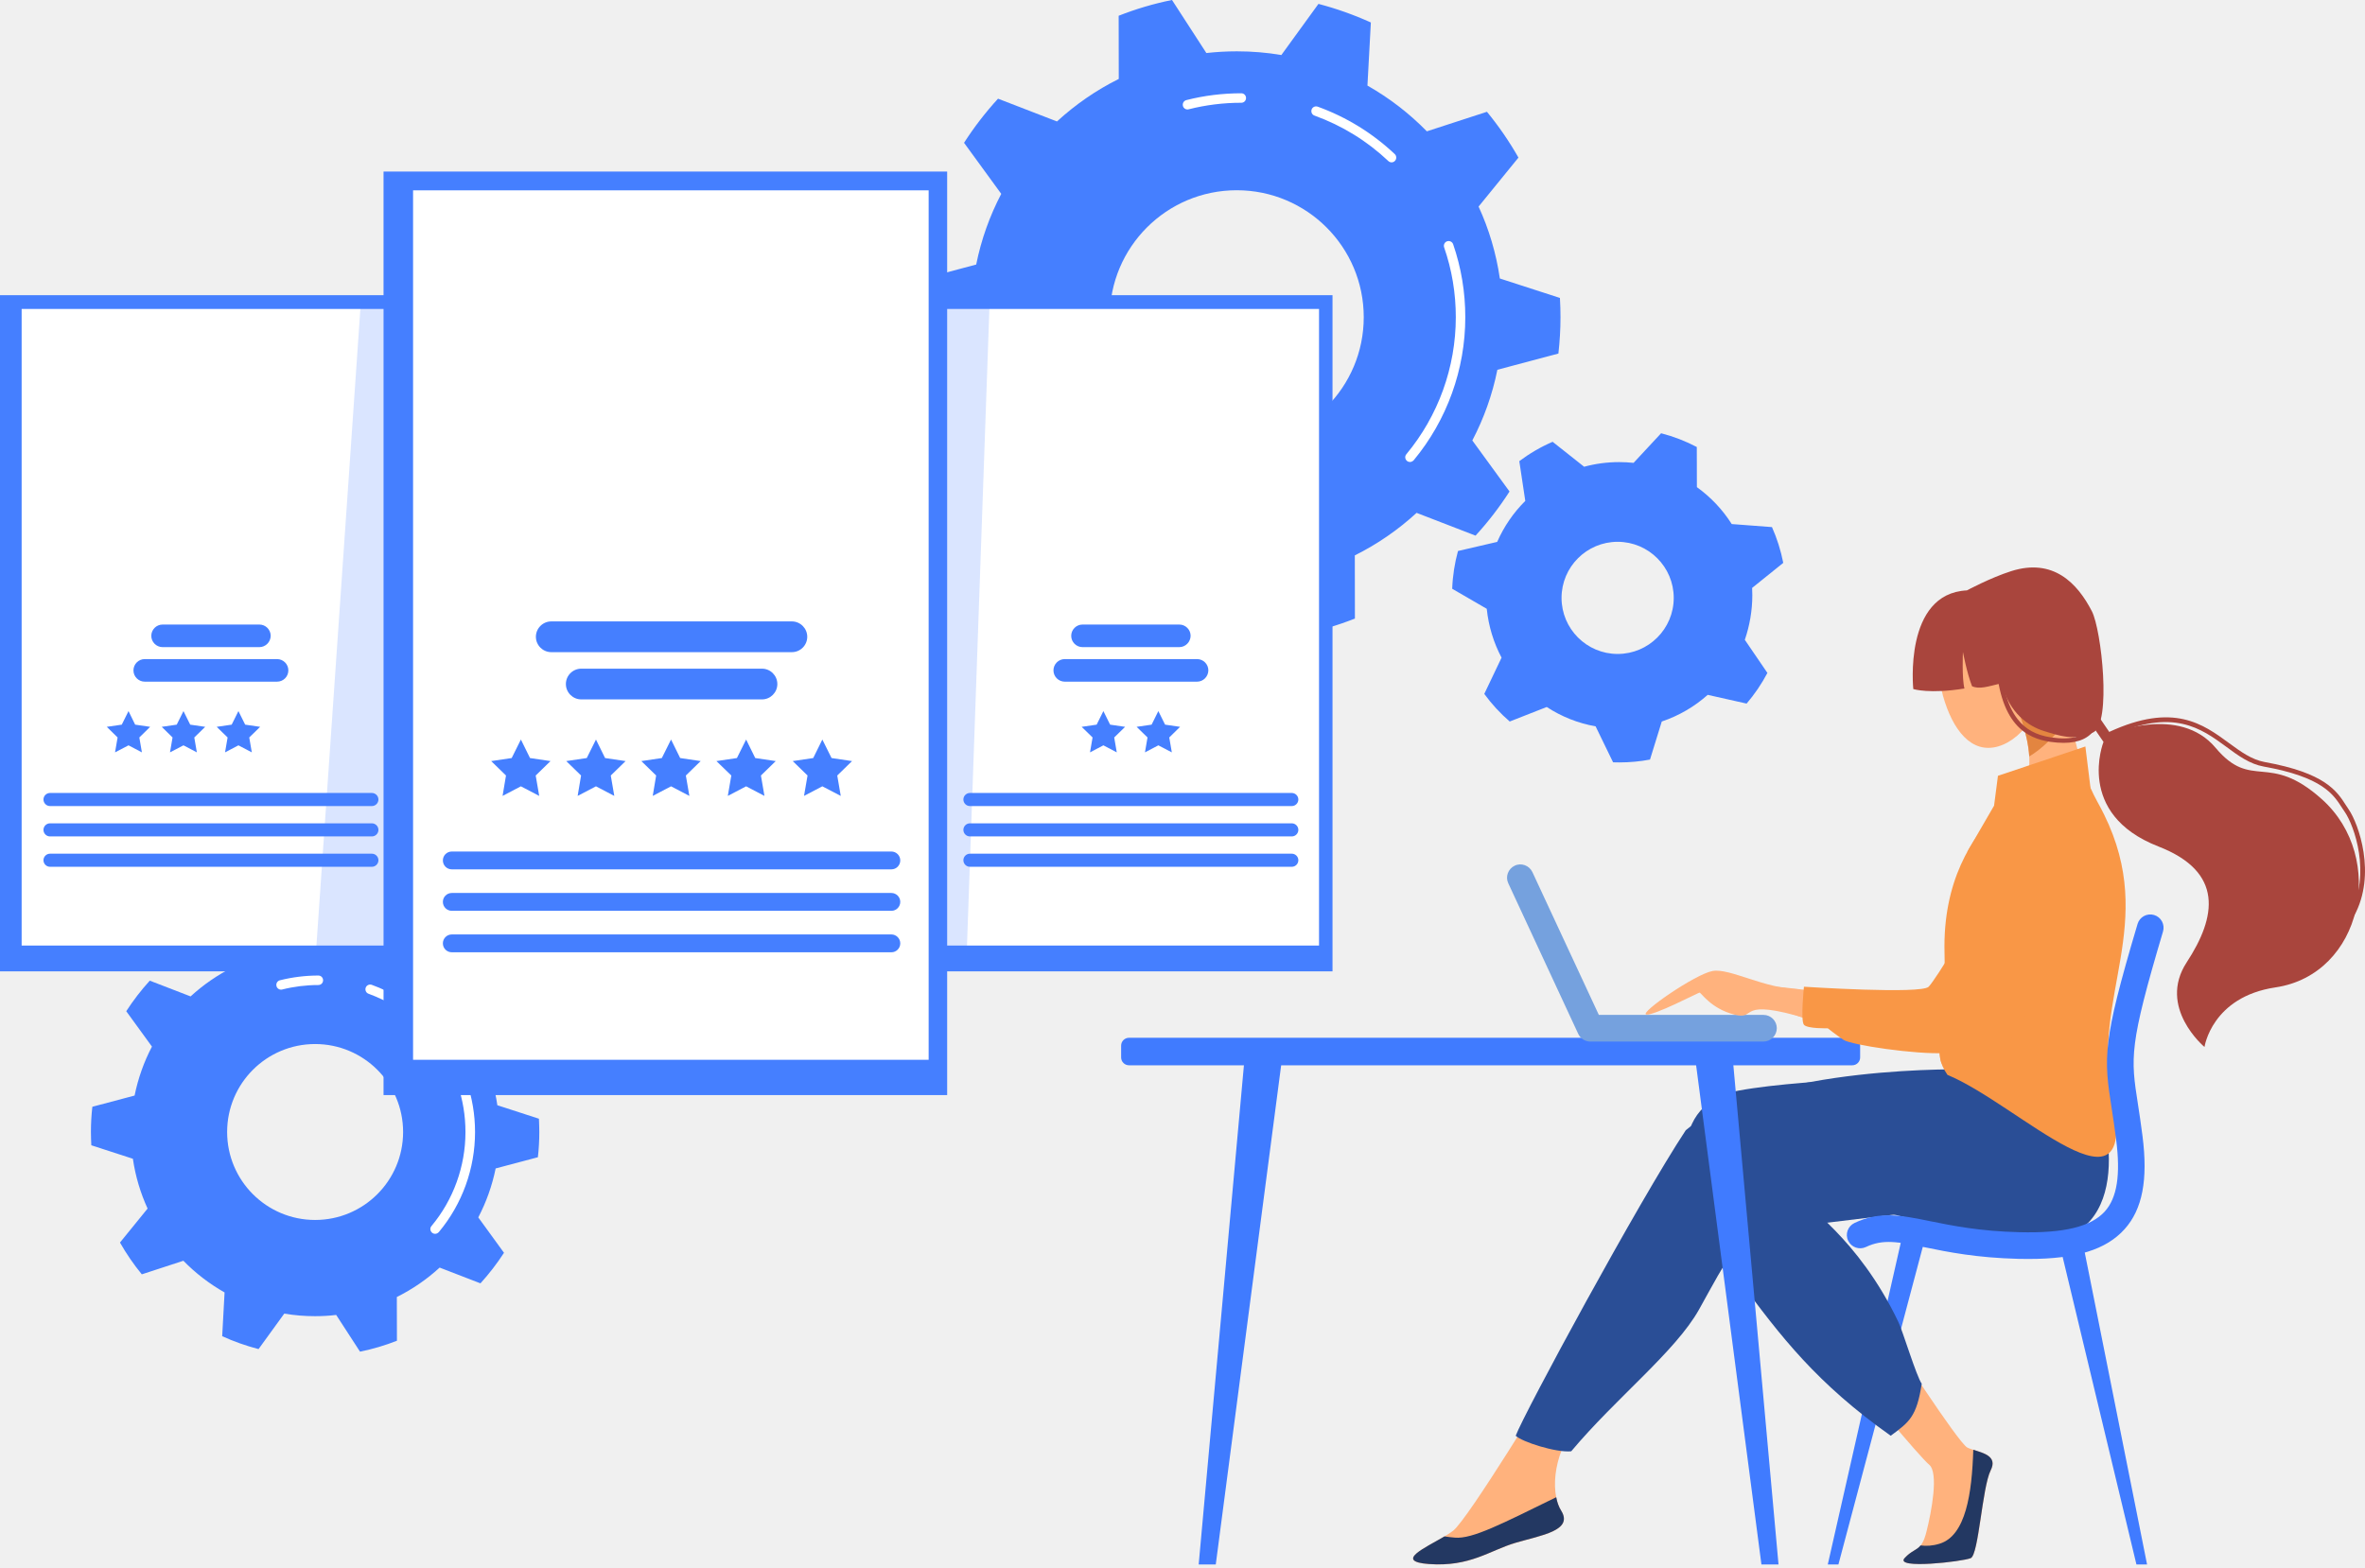
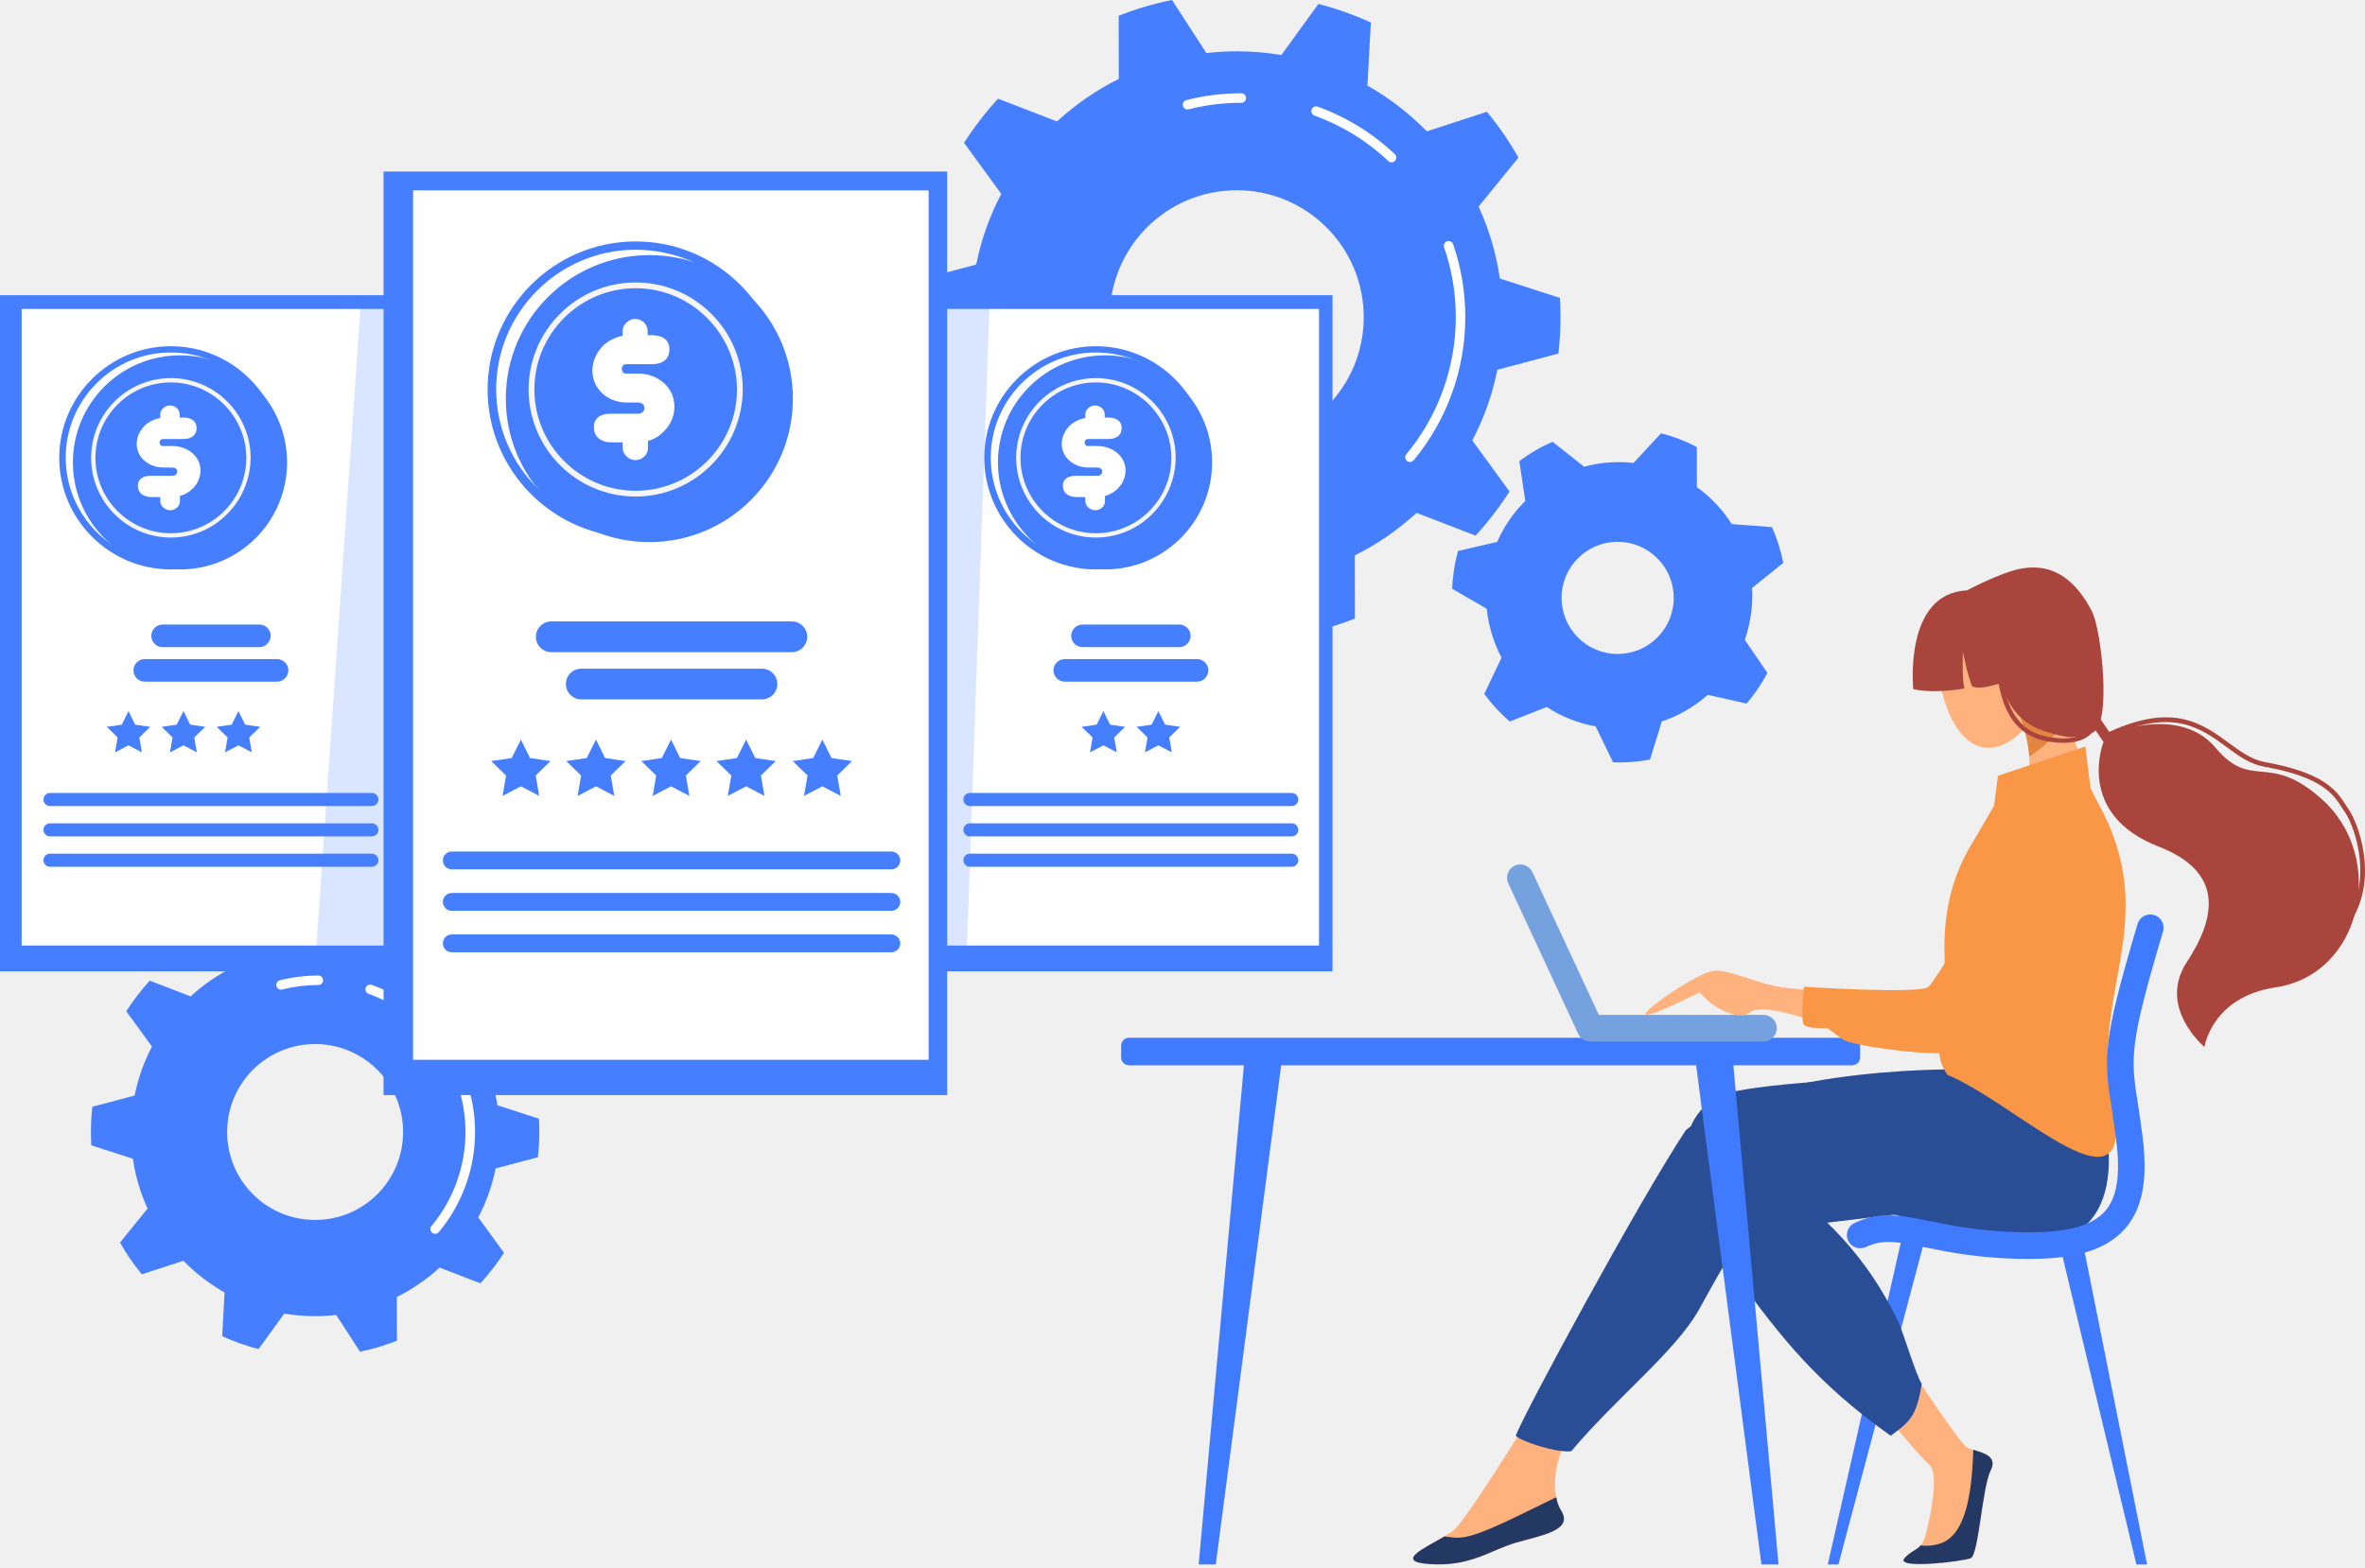
<svg xmlns="http://www.w3.org/2000/svg" width="519" height="344" viewBox="0 0 519 344" fill="none">
-   <path d="M341.993 77.609C342.285 74.985 342.451 72.34 342.451 69.632C342.451 68.215 342.41 66.799 342.326 65.403L329.142 61.133C328.329 55.572 326.746 50.282 324.476 45.345L333.224 34.597C331.204 31.035 328.892 27.682 326.309 24.537L313.124 28.828C309.291 24.912 304.897 21.517 300.085 18.788L300.835 4.936C297.148 3.27 293.316 1.895 289.337 0.854L281.193 12.081C278.027 11.539 274.757 11.268 271.445 11.268C269.175 11.268 266.946 11.393 264.738 11.643L257.198 0C253.157 0.812 249.241 1.979 245.492 3.458L245.513 17.33C240.555 19.788 235.994 22.954 231.953 26.661L219.018 21.662C216.269 24.662 213.769 27.911 211.561 31.348L219.726 42.554C217.206 47.365 215.331 52.573 214.227 58.072L200.834 61.633C200.543 64.258 200.376 66.903 200.376 69.611C200.376 71.027 200.418 72.444 200.501 73.839L213.686 78.109C214.498 83.671 216.081 88.961 218.352 93.898L209.603 104.645C211.624 108.207 213.936 111.561 216.519 114.706L229.703 110.415C233.536 114.331 237.931 117.726 242.743 120.455L241.993 134.306C245.679 135.972 249.512 137.347 253.49 138.389L261.634 127.162C264.801 127.703 268.071 127.974 271.383 127.974C273.653 127.974 275.882 127.849 278.089 127.599L285.63 139.243C289.67 138.43 293.586 137.264 297.336 135.785L297.315 121.913C302.272 119.455 306.834 116.289 310.874 112.581L323.809 117.58C326.559 114.581 329.058 111.332 331.266 107.895L323.101 96.689C325.621 91.877 327.496 86.67 328.6 81.171L341.993 77.609ZM271.403 97.501C256.011 97.501 243.534 85.024 243.534 69.632C243.534 54.239 256.011 41.762 271.403 41.762C286.796 41.762 299.273 54.239 299.273 69.632C299.273 85.024 286.796 97.501 271.403 97.501Z" fill="#457FFF" />
-   <path d="M309.416 101.417C309.187 101.417 308.937 101.334 308.75 101.167C308.312 100.792 308.25 100.147 308.625 99.709C315.623 91.294 319.477 80.609 319.477 69.632C319.477 64.383 318.623 59.217 316.915 54.302C316.727 53.76 317.019 53.156 317.56 52.969C318.102 52.781 318.706 53.073 318.893 53.614C320.664 58.759 321.559 64.133 321.559 69.632C321.559 81.088 317.539 92.231 310.228 101.042C309.999 101.271 309.708 101.417 309.416 101.417Z" fill="white" />
-   <path d="M305.375 35.639C305.125 35.639 304.854 35.534 304.667 35.347C299.96 30.91 294.502 27.557 288.462 25.37C287.92 25.182 287.65 24.578 287.837 24.037C288.025 23.495 288.629 23.224 289.17 23.412C295.481 25.703 301.168 29.202 306.083 33.826C306.5 34.222 306.521 34.889 306.125 35.305C305.938 35.534 305.646 35.639 305.375 35.639Z" fill="white" />
-   <path d="M260.593 24.037C260.135 24.037 259.697 23.724 259.593 23.245C259.447 22.683 259.781 22.121 260.343 21.975C264.259 20.975 268.321 20.475 272.403 20.475C272.986 20.475 273.445 20.933 273.445 21.517C273.445 22.1 272.986 22.558 272.403 22.558C268.487 22.558 264.613 23.037 260.843 23.995C260.76 24.016 260.676 24.037 260.593 24.037Z" fill="white" />
-   <path d="M118.038 254.032C118.247 252.22 118.351 250.366 118.351 248.512C118.351 247.533 118.309 246.554 118.268 245.575L109.144 242.618C108.582 238.764 107.478 235.098 105.916 231.682L111.977 224.225C110.582 221.768 108.978 219.435 107.187 217.248L98.063 220.226C95.397 217.498 92.356 215.165 89.023 213.269L89.544 203.667C87.003 202.501 84.337 201.563 81.567 200.834L75.922 208.624C73.735 208.25 71.465 208.062 69.173 208.062C67.611 208.062 66.049 208.145 64.528 208.333L59.3 200.272C56.509 200.834 53.801 201.647 51.198 202.667L51.219 212.27C47.782 213.978 44.616 216.165 41.825 218.727L32.868 215.269C30.973 217.352 29.244 219.601 27.703 221.976L33.347 229.745C31.598 233.078 30.306 236.702 29.536 240.493L20.267 242.951C20.058 244.763 19.954 246.617 19.954 248.471C19.954 249.449 19.996 250.428 20.038 251.407L29.161 254.365C29.723 258.219 30.827 261.884 32.389 265.3L26.328 272.757C27.724 275.215 29.327 277.548 31.119 279.735L40.242 276.756C42.908 279.485 45.949 281.818 49.282 283.713L48.761 293.316C51.302 294.482 53.968 295.419 56.738 296.148L62.383 288.358C64.591 288.733 66.841 288.921 69.132 288.921C70.694 288.921 72.256 288.837 73.777 288.65L79.005 296.711C81.796 296.148 84.504 295.336 87.107 294.315L87.086 284.713C90.523 283.005 93.689 280.818 96.48 278.256L105.437 281.714C107.332 279.631 109.061 277.381 110.602 275.007L104.958 267.238C106.707 263.905 107.999 260.281 108.77 256.49L118.038 254.032ZM69.153 267.8C58.488 267.8 49.844 259.156 49.844 248.491C49.844 237.827 58.488 229.183 69.153 229.183C79.817 229.183 88.461 237.827 88.461 248.491C88.461 259.156 79.817 267.8 69.153 267.8Z" fill="#457FFF" />
-   <path d="M95.48 270.842C95.251 270.842 95.001 270.758 94.814 270.592C94.376 270.217 94.314 269.571 94.689 269.134C99.501 263.364 102.146 256.032 102.146 248.513C102.146 244.909 101.563 241.368 100.396 237.994C100.209 237.453 100.5 236.849 101.042 236.661C101.583 236.474 102.187 236.765 102.375 237.307C103.604 240.91 104.249 244.659 104.249 248.492C104.249 256.511 101.438 264.301 96.314 270.446C96.064 270.717 95.772 270.842 95.48 270.842Z" fill="white" />
-   <path d="M92.689 225.288C92.439 225.288 92.168 225.184 91.981 224.997C88.753 221.956 85.024 219.664 80.879 218.144C80.338 217.956 80.067 217.352 80.254 216.811C80.442 216.269 81.046 215.998 81.587 216.186C86.003 217.79 89.981 220.248 93.418 223.476C93.835 223.872 93.856 224.538 93.46 224.955C93.231 225.184 92.96 225.288 92.689 225.288Z" fill="white" />
+   <path d="M341.993 77.609C342.285 74.985 342.451 72.34 342.451 69.632C342.451 68.215 342.41 66.799 342.326 65.403L329.142 61.133C328.329 55.572 326.746 50.282 324.476 45.345L333.224 34.597C331.204 31.035 328.892 27.682 326.309 24.537L313.124 28.828C309.291 24.912 304.896 21.517 300.085 18.788L300.835 4.936C297.148 3.27 293.316 1.895 289.337 0.854L281.193 12.081C278.027 11.539 274.757 11.268 271.445 11.268C269.175 11.268 266.946 11.393 264.738 11.643L257.198 0C253.157 0.812 249.241 1.979 245.492 3.458L245.513 17.33C240.555 19.788 235.994 22.954 231.953 26.661L219.018 21.662C216.269 24.662 213.769 27.911 211.561 31.348L219.726 42.554C217.206 47.365 215.331 52.573 214.227 58.072L200.834 61.633C200.543 64.258 200.376 66.903 200.376 69.611C200.376 71.027 200.418 72.444 200.501 73.839L213.686 78.109C214.498 83.671 216.081 88.961 218.352 93.898L209.603 104.645C211.624 108.207 213.936 111.561 216.519 114.706L229.703 110.415C233.536 114.331 237.931 117.726 242.742 120.455L241.993 134.306C245.679 135.972 249.512 137.347 253.49 138.389L261.634 127.162C264.8 127.703 268.071 127.974 271.382 127.974C273.653 127.974 275.882 127.849 278.089 127.599L285.63 139.243C289.67 138.43 293.586 137.264 297.336 135.785L297.315 121.913C302.272 119.455 306.834 116.289 310.874 112.581L323.809 117.58C326.559 114.581 329.058 111.332 331.266 107.895L323.101 96.689C325.621 91.877 327.496 86.67 328.6 81.171L341.993 77.609ZM271.403 97.501C256.011 97.501 243.534 85.024 243.534 69.632C243.534 54.239 256.011 41.762 271.403 41.762C286.796 41.762 299.273 54.239 299.273 69.632C299.273 85.024 286.796 97.501 271.403 97.501Z" fill="#457FFF" />
+   <path d="M309.416 101.417C309.187 101.417 308.937 101.334 308.749 101.167C308.312 100.792 308.25 100.147 308.625 99.709C315.623 91.294 319.476 80.609 319.476 69.632C319.476 64.383 318.623 59.217 316.915 54.302C316.727 53.76 317.019 53.156 317.56 52.969C318.102 52.781 318.706 53.073 318.893 53.614C320.664 58.759 321.559 64.133 321.559 69.632C321.559 81.088 317.539 92.231 310.228 101.042C309.999 101.271 309.708 101.417 309.416 101.417Z" fill="white" />
+   <path d="M305.375 35.639C305.125 35.639 304.854 35.534 304.667 35.347C299.96 30.91 294.502 27.557 288.462 25.37C287.92 25.182 287.65 24.578 287.837 24.037C288.024 23.495 288.628 23.224 289.17 23.412C295.481 25.703 301.168 29.202 306.083 33.826C306.5 34.222 306.521 34.889 306.125 35.305C305.937 35.534 305.646 35.639 305.375 35.639Z" fill="white" />
+   <path d="M260.593 24.037C260.135 24.037 259.697 23.724 259.593 23.245C259.447 22.683 259.781 22.121 260.343 21.975C264.259 20.975 268.321 20.475 272.403 20.475C272.986 20.475 273.444 20.933 273.444 21.517C273.444 22.1 272.986 22.558 272.403 22.558C268.487 22.558 264.613 23.037 260.843 23.995C260.76 24.016 260.676 24.037 260.593 24.037Z" fill="white" />
+   <path d="M118.038 254.032C118.247 252.22 118.351 250.366 118.351 248.512C118.351 247.533 118.309 246.554 118.268 245.575L109.144 242.618C108.582 238.764 107.478 235.098 105.916 231.682L111.977 224.225C110.582 221.768 108.978 219.435 107.186 217.248L98.063 220.226C95.397 217.498 92.356 215.165 89.023 213.269L89.544 203.667C87.003 202.501 84.337 201.563 81.567 200.834L75.922 208.624C73.735 208.25 71.465 208.062 69.173 208.062C67.611 208.062 66.049 208.145 64.528 208.333L59.3 200.272C56.509 200.834 53.801 201.647 51.198 202.667L51.219 212.27C47.782 213.978 44.616 216.165 41.825 218.727L32.868 215.269C30.973 217.352 29.244 219.601 27.703 221.976L33.347 229.745C31.598 233.078 30.306 236.702 29.536 240.493L20.267 242.951C20.058 244.763 19.954 246.617 19.954 248.471C19.954 249.449 19.996 250.428 20.038 251.407L29.161 254.365C29.723 258.219 30.827 261.884 32.389 265.3L26.328 272.757C27.723 275.215 29.327 277.548 31.119 279.735L40.242 276.756C42.908 279.485 45.949 281.818 49.282 283.713L48.761 293.316C51.302 294.482 53.968 295.419 56.738 296.148L62.383 288.358C64.591 288.733 66.841 288.921 69.132 288.921C70.694 288.921 72.256 288.837 73.777 288.65L79.005 296.711C81.796 296.148 84.504 295.336 87.107 294.315L87.086 284.713C90.523 283.005 93.689 280.818 96.48 278.256L105.437 281.714C107.332 279.631 109.061 277.381 110.602 275.007L104.958 267.238C106.707 263.905 107.999 260.281 108.769 256.49L118.038 254.032ZM69.153 267.8C58.488 267.8 49.844 259.156 49.844 248.491C49.844 237.827 58.488 229.183 69.153 229.183C79.817 229.183 88.461 237.827 88.461 248.491C88.461 259.156 79.817 267.8 69.153 267.8Z" fill="#457FFF" />
+   <path d="M95.481 270.842C95.251 270.842 95.001 270.758 94.814 270.592C94.376 270.217 94.314 269.571 94.689 269.134C99.501 263.364 102.146 256.032 102.146 248.513C102.146 244.909 101.563 241.368 100.396 237.994C100.209 237.453 100.5 236.849 101.042 236.661C101.583 236.474 102.187 236.765 102.375 237.307C103.604 240.91 104.25 244.659 104.25 248.492C104.25 256.511 101.438 264.301 96.314 270.446C96.064 270.717 95.772 270.842 95.481 270.842Z" fill="white" />
+   <path d="M92.689 225.288C92.439 225.288 92.168 225.184 91.981 224.997C88.752 221.956 85.024 219.664 80.879 218.144C80.338 217.956 80.067 217.352 80.254 216.811C80.442 216.269 81.046 215.998 81.587 216.186C86.003 217.79 89.981 220.248 93.418 223.476C93.835 223.872 93.856 224.538 93.46 224.955C93.231 225.184 92.96 225.288 92.689 225.288Z" fill="white" />
  <path d="M61.675 217.249C61.217 217.249 60.779 216.936 60.675 216.457C60.529 215.895 60.862 215.332 61.425 215.186C64.174 214.499 67.007 214.145 69.861 214.145C70.444 214.145 70.902 214.603 70.902 215.186C70.902 215.77 70.444 216.228 69.861 216.228C67.174 216.228 64.508 216.561 61.946 217.207C61.842 217.228 61.758 217.249 61.675 217.249Z" fill="white" />
  <path d="M384.547 130.661C384.547 130.119 384.526 129.578 384.505 129.057L391.337 123.558C390.796 120.809 389.963 118.184 388.859 115.705L380.027 115.039C378.028 111.873 375.424 109.123 372.383 106.936L372.362 98.126C369.904 96.834 367.28 95.814 364.53 95.106L358.49 101.604C357.448 101.5 356.386 101.438 355.324 101.438C352.658 101.438 350.096 101.792 347.638 102.458L340.723 96.98C338.119 98.105 335.661 99.542 333.412 101.229L334.724 109.957C332.141 112.519 330.037 115.58 328.558 118.955L319.956 120.954C319.227 123.621 318.79 126.391 318.685 129.244L326.267 133.639C326.663 137.472 327.788 141.096 329.517 144.366L325.726 152.323C327.35 154.552 329.225 156.593 331.308 158.384L339.431 155.197C342.618 157.28 346.263 158.759 350.158 159.447L353.991 167.341C354.449 167.362 354.907 167.362 355.365 167.362C357.657 167.362 359.906 167.153 362.093 166.737L364.676 158.384C368.446 157.114 371.862 155.114 374.757 152.531L383.297 154.448C385.047 152.386 386.588 150.136 387.859 147.72L382.902 140.45C383.943 137.389 384.547 134.098 384.547 130.661ZM354.991 143.554C348.2 143.554 342.681 138.034 342.681 131.244C342.681 124.454 348.2 118.934 354.991 118.934C361.781 118.934 367.301 124.454 367.301 131.244C367.301 138.034 361.802 143.554 354.991 143.554Z" fill="#457FFF" />
  <path d="M90.544 64.799H0V213.227H90.544V64.799Z" fill="#457FFF" />
  <path d="M87.586 67.82H4.749V207.562H87.586V67.82Z" fill="white" />
-   <path d="M56.926 142.054H35.68C34.326 142.054 33.201 140.951 33.201 139.576C33.201 138.222 34.305 137.097 35.68 137.097H56.926C58.28 137.097 59.404 138.201 59.404 139.576C59.384 140.93 58.28 142.054 56.926 142.054Z" fill="#457FFF" />
-   <path d="M60.8 149.636H31.764C30.41 149.636 29.285 148.532 29.285 147.158C29.285 145.804 30.389 144.679 31.764 144.679H60.8C62.154 144.679 63.279 145.783 63.279 147.158C63.279 148.532 62.175 149.636 60.8 149.636Z" fill="#457FFF" />
+   <path d="M56.926 142.054H35.68C34.326 142.054 33.202 140.951 33.202 139.576C33.202 138.222 34.305 137.097 35.68 137.097H56.926C58.28 137.097 59.404 138.201 59.404 139.576C59.384 140.93 58.28 142.054 56.926 142.054Z" fill="#457FFF" />
+   <path d="M60.8 149.636H31.764C30.41 149.636 29.285 148.532 29.285 147.158C29.285 145.804 30.39 144.679 31.764 144.679H60.8C62.154 144.679 63.279 145.783 63.279 147.158C63.279 148.532 62.175 149.636 60.8 149.636Z" fill="#457FFF" />
  <path d="M81.608 176.943H10.977C10.185 176.943 9.54 176.298 9.54 175.506C9.54 174.715 10.185 174.069 10.977 174.069H81.608C82.4 174.069 83.046 174.715 83.046 175.506C83.046 176.298 82.4 176.943 81.608 176.943Z" fill="#457FFF" />
  <path d="M81.608 183.608H10.977C10.185 183.608 9.54 182.963 9.54 182.171C9.54 181.38 10.185 180.734 10.977 180.734H81.608C82.4 180.734 83.046 181.38 83.046 182.171C83.046 182.963 82.4 183.608 81.608 183.608Z" fill="#457FFF" />
  <path d="M81.608 190.274H10.977C10.185 190.274 9.54 189.628 9.54 188.837C9.54 188.045 10.185 187.399 10.977 187.399H81.608C82.4 187.399 83.046 188.045 83.046 188.837C83.046 189.628 82.4 190.274 81.608 190.274Z" fill="#457FFF" />
-   <path d="M28.203 156.093L29.66 159.072L32.952 159.551L30.577 161.884L31.139 165.154L28.203 163.613L25.245 165.154L25.807 161.884L23.433 159.551L26.724 159.072L28.203 156.093Z" fill="#457FFF" />
-   <path d="M40.262 156.093L41.741 159.072L45.032 159.551L42.637 161.884L43.199 165.154L40.262 163.613L37.305 165.154L37.867 161.884L35.493 159.551L38.783 159.072L40.262 156.093Z" fill="#457FFF" />
-   <path d="M52.322 156.093L53.801 159.072L57.092 159.551L54.697 161.884L55.259 165.154L52.322 163.613L49.385 165.154L49.948 161.884L47.553 159.551L50.843 159.072L52.322 156.093Z" fill="#457FFF" />
+   <path d="M28.203 156.093L29.661 159.072L32.952 159.551L30.577 161.884L31.139 165.154L28.203 163.613L25.245 165.154L25.807 161.884L23.433 159.551L26.724 159.072L28.203 156.093Z" fill="#457FFF" />
+   <path d="M40.263 156.093L41.741 159.072L45.032 159.551L42.637 161.884L43.199 165.154L40.263 163.613L37.305 165.154L37.867 161.884L35.493 159.551L38.784 159.072L40.263 156.093Z" fill="#457FFF" />
+   <path d="M52.322 156.093L53.801 159.072L57.092 159.551L54.697 161.884L55.259 165.154L52.322 163.613L49.386 165.154L49.948 161.884L47.553 159.551L50.843 159.072L52.322 156.093Z" fill="#457FFF" />
  <path d="M292.42 64.799H201.876V213.227H292.42V64.799Z" fill="#457FFF" />
  <path d="M289.462 67.82H206.625V207.562H289.462V67.82Z" fill="white" />
  <path d="M258.802 142.054H237.556C236.202 142.054 235.078 140.951 235.078 139.576C235.078 138.222 236.181 137.097 237.556 137.097H258.802C260.156 137.097 261.281 138.201 261.281 139.576C261.26 140.93 260.156 142.054 258.802 142.054Z" fill="#457FFF" />
  <path d="M262.697 149.636H233.661C232.307 149.636 231.182 148.532 231.182 147.158C231.182 145.804 232.286 144.679 233.661 144.679H262.697C264.051 144.679 265.175 145.783 265.175 147.158C265.155 148.532 264.051 149.636 262.697 149.636Z" fill="#457FFF" />
  <path d="M283.484 176.943H212.853C212.061 176.943 211.416 176.298 211.416 175.506C211.416 174.715 212.061 174.069 212.853 174.069H283.484C284.276 174.069 284.922 174.715 284.922 175.506C284.922 176.298 284.276 176.943 283.484 176.943Z" fill="#457FFF" />
  <path d="M283.484 183.608H212.853C212.061 183.608 211.416 182.963 211.416 182.171C211.416 181.38 212.061 180.734 212.853 180.734H283.484C284.276 180.734 284.922 181.38 284.922 182.171C284.922 182.963 284.276 183.608 283.484 183.608Z" fill="#457FFF" />
  <path d="M283.484 190.274H212.853C212.061 190.274 211.416 189.628 211.416 188.837C211.416 188.045 212.061 187.399 212.853 187.399H283.484C284.276 187.399 284.922 188.045 284.922 188.837C284.922 189.628 284.276 190.274 283.484 190.274Z" fill="#457FFF" />
  <path d="M242.139 156.093L243.617 159.072L246.908 159.551L244.513 161.884L245.075 165.154L242.139 163.613L239.202 165.154L239.764 161.884L237.369 159.551L240.66 159.072L242.139 156.093Z" fill="#457FFF" />
  <path d="M254.199 156.093L255.678 159.072L258.969 159.551L256.594 161.884L257.156 165.154L254.199 163.613L251.262 165.154L251.824 161.884L249.429 159.551L252.72 159.072L254.199 156.093Z" fill="#457FFF" />
  <path opacity="0.2" d="M212.061 211.728H69.153L79.255 65.341H217.206L212.061 211.728Z" fill="#457FFF" />
  <path d="M207.854 37.659H84.17V240.389H207.854V37.659Z" fill="#457FFF" />
  <path d="M203.792 41.783H90.648V232.64H203.792V41.783Z" fill="white" />
  <path d="M173.777 143.158H120.975C119.122 143.158 117.601 141.637 117.601 139.783C117.601 137.93 119.122 136.409 120.975 136.409H173.777C175.631 136.409 177.151 137.93 177.151 139.783C177.151 141.637 175.652 143.158 173.777 143.158Z" fill="#457FFF" />
  <path d="M167.216 153.531H127.557C125.704 153.531 124.183 152.01 124.183 150.157C124.183 148.303 125.704 146.782 127.557 146.782H167.216C169.07 146.782 170.59 148.303 170.59 150.157C170.59 152.01 169.07 153.531 167.216 153.531Z" fill="#457FFF" />
  <path d="M195.627 190.836H99.146C98.063 190.836 97.189 189.961 97.189 188.878C97.189 187.795 98.063 186.92 99.146 186.92H195.606C196.689 186.92 197.564 187.795 197.564 188.878C197.564 189.961 196.689 190.836 195.627 190.836Z" fill="#457FFF" />
  <path d="M195.627 199.938H99.146C98.063 199.938 97.189 199.063 97.189 197.98C97.189 196.897 98.063 196.022 99.146 196.022H195.606C196.689 196.022 197.564 196.897 197.564 197.98C197.564 199.063 196.689 199.938 195.627 199.938Z" fill="#457FFF" />
  <path d="M195.627 209.04H99.146C98.063 209.04 97.189 208.166 97.189 207.082C97.189 205.999 98.063 205.125 99.146 205.125H195.606C196.689 205.125 197.564 205.999 197.564 207.082C197.564 208.166 196.689 209.04 195.627 209.04Z" fill="#457FFF" />
-   <path d="M114.31 162.341L116.31 166.403L120.809 167.069L117.559 170.235L118.33 174.714L114.31 172.61L110.29 174.714L111.04 170.235L107.79 167.069L112.289 166.403L114.31 162.341Z" fill="#457FFF" />
+   <path d="M114.31 162.341L116.31 166.403L120.809 167.069L117.559 170.235L118.33 174.714L114.31 172.61L110.29 174.714L111.04 170.235L107.79 167.069L112.29 166.403L114.31 162.341Z" fill="#457FFF" />
  <path d="M130.786 162.341L132.785 166.402L137.284 167.069L134.035 170.235L134.806 174.713L130.786 172.61L126.766 174.713L127.516 170.235L124.266 167.069L128.765 166.402L130.786 162.341Z" fill="#457FFF" />
  <path d="M147.262 162.341L149.261 166.402L153.76 167.069L150.511 170.235L151.282 174.713L147.262 172.61L143.242 174.713L143.992 170.235L140.742 167.069L145.241 166.402L147.262 162.341Z" fill="#457FFF" />
  <path d="M163.738 162.341L165.737 166.402L170.236 167.069L166.987 170.235L167.758 174.713L163.738 172.61L159.718 174.713L160.488 170.235L157.218 167.069L161.717 166.402L163.738 162.341Z" fill="#457FFF" />
  <path d="M180.463 162.341L182.484 166.402L186.983 167.069L183.734 170.235L184.504 174.713L180.463 172.61L176.443 174.713L177.214 170.235L173.965 167.069L178.464 166.402L180.463 162.341Z" fill="#457FFF" />
  <path d="M406.48 233.848H247.762C246.804 233.848 246.033 233.078 246.033 232.12V229.537C246.033 228.579 246.804 227.808 247.762 227.808H406.48C407.438 227.808 408.209 228.579 408.209 229.537V232.12C408.209 233.078 407.438 233.848 406.48 233.848Z" fill="#407BFF" />
  <path d="M447.347 146.825C449.492 154.406 444.243 162.217 438.453 163.863C432.662 165.508 428.538 160.343 426.393 152.761C424.247 145.179 427.184 137.701 432.975 136.056C438.765 134.431 445.202 139.243 447.347 146.825Z" fill="#FFB27D" />
  <path d="M414.916 293.732C414.916 293.732 429.746 316.769 431.746 317.769C433.745 318.769 438.765 319.019 436.87 322.768C434.995 326.517 434.245 341.285 432.496 342.035C430.746 342.785 415.728 344.535 417.978 342.035C420.227 339.536 421.623 340.785 422.748 336.286C423.893 331.787 425.476 323.268 423.352 321.518C421.227 319.769 408.209 304.001 408.209 304.001L414.916 293.732Z" fill="#FFB27D" />
  <path d="M340.285 303.626C340.285 303.626 322.268 333.329 318.914 335.995C315.582 338.661 304.563 342.681 313.582 343.348C322.601 344.014 326.934 340.348 332.599 338.682C338.265 337.016 345.284 336.016 342.618 331.662C339.952 327.33 341.056 317.853 346.805 311.833C352.574 305.834 340.285 303.626 340.285 303.626Z" fill="#FFB27D" />
  <path d="M432.266 234.745C432.266 234.745 387.65 233.578 369.946 248.096C359.594 263.78 334.557 310.063 332.62 315.166C333.953 316.499 341.472 318.915 344.805 318.582C354.657 306.834 367.675 296.69 372.841 287.484C379.215 276.132 381.193 270.466 391.525 269.467C401.877 268.467 425.247 265.134 432.246 265.134C439.244 265.134 432.266 234.745 432.266 234.745Z" fill="#2A4E96" />
  <path d="M471.175 343.431H468.842L452.054 273.445H457.199L471.175 343.431Z" fill="#407BFF" />
  <path d="M401.106 343.431H403.439L422.685 270.966H417.54L401.106 343.431Z" fill="#407BFF" />
-   <path d="M457.678 231.683L431.746 236.161C431.746 236.161 397.274 236.473 381.506 239.41C367.176 242.076 365.051 258.365 381.506 280.798C390.858 293.545 398.752 303.71 414.916 315.166C419.019 312.145 420.602 311 421.727 303.751C420.561 302.147 417.54 292.108 416.582 290.15C407.647 271.466 395.711 264.676 395.545 262.843C397.544 259.594 448.597 279.798 458.74 267.904C468.447 256.553 457.678 231.683 457.678 231.683Z" fill="#2A4E96" />
+   <path d="M457.678 231.683L431.746 236.161C431.746 236.161 397.274 236.473 381.506 239.41C367.176 242.076 365.051 258.365 381.506 280.798C390.858 293.545 398.753 303.71 414.916 315.166C419.019 312.145 420.602 311 421.727 303.751C420.561 302.147 417.54 292.108 416.582 290.15C407.647 271.466 395.711 264.676 395.545 262.843C397.544 259.594 448.597 279.798 458.74 267.904C468.447 256.553 457.678 231.683 457.678 231.683Z" fill="#2A4E96" />
  <path d="M458.761 172.945C451.929 171.987 444.972 173.278 438.453 178.006C432.766 183.797 426.33 193.357 426.726 209.125C427.226 229.142 423.622 230.433 427.372 235.953C443.035 242.41 469.821 270.217 463.51 240.41C458.949 218.831 473.529 202.772 461.761 178.839C460.823 176.881 459.636 175.007 458.761 172.945Z" fill="#F99746" />
-   <path d="M426.726 216.664C426.414 227.1 424.956 230.183 426.08 233.453C432.475 234.098 444.139 236.66 447.055 240.743C450.388 245.409 453.742 246.075 452.179 242.638C450.617 239.181 446.514 234.286 452.846 217.498C459.178 200.689 462.198 189.357 455.97 177.672L426.726 216.664Z" fill="#F99746" />
+   <path d="M426.726 216.664C426.414 227.1 424.956 230.183 426.08 233.453C432.475 234.098 444.139 236.66 447.055 240.743C450.388 245.409 453.741 246.075 452.179 242.638C450.617 239.181 446.514 234.286 452.846 217.498C459.178 200.689 462.198 189.357 455.97 177.672L426.726 216.664Z" fill="#F99746" />
  <path d="M458.761 172.945C454.554 162.988 453.512 151.803 453.512 151.803L442.494 155.052C442.494 155.052 448.742 169.07 442.743 174.069C441.473 175.132 439.994 176.423 438.453 177.985C444.972 173.299 451.929 171.986 458.761 172.945Z" fill="#FFB27D" />
  <path d="M453.845 154.448C453.2 153.865 452.367 153.136 451.513 152.386L442.535 155.031C442.535 155.052 442.514 155.073 442.514 155.073C442.723 155.573 445.014 160.905 445.326 166.05C448.013 164.425 450.929 161.78 454.283 157.156C454.116 156.135 453.97 155.219 453.845 154.448Z" fill="#E38540" />
  <path d="M451.013 176.09C439.661 180.047 440.931 192.003 430.496 209.624C425.101 218.748 420.081 218.602 420.081 218.602C420.081 218.602 407.417 218.706 392.087 216.831C382.485 215.665 381.881 218.518 388.546 220.893C402.002 225.704 415.978 230.891 427.247 229.641C438.515 228.391 457.782 199.647 458.782 192.17C460.136 181.838 456.72 174.09 451.013 176.09Z" fill="#FFB27D" />
  <path d="M445.181 276.361C444.472 276.361 443.743 276.361 443.014 276.34C433.766 276.111 427.476 274.841 422.414 273.799C416.52 272.591 413.25 271.945 409.479 273.737C408.021 274.424 406.293 273.82 405.584 272.362C404.876 270.904 405.501 269.175 406.959 268.467C412.5 265.822 417.145 266.759 423.581 268.071C428.413 269.05 434.433 270.279 443.16 270.487C452.929 270.737 458.886 269.279 461.906 265.926C464.593 262.947 465.385 257.927 464.385 250.137C464.052 247.471 463.698 245.263 463.406 243.305C462.552 237.786 461.99 234.141 462.698 228.517C463.344 223.289 465.072 216.332 469.092 202.814C469.551 201.272 471.175 200.397 472.717 200.856C474.258 201.314 475.133 202.939 474.675 204.48C467.197 229.641 467.572 232.099 469.176 242.41C469.488 244.388 469.821 246.659 470.175 249.387C471.404 258.99 470.155 265.468 466.239 269.821C462.198 274.32 455.658 276.361 445.181 276.361Z" fill="#407BFF" />
-   <path d="M341.514 328.663C329.558 334.516 323.122 337.869 319.289 337.536C318.394 337.453 317.644 337.369 316.998 337.265C312.728 339.786 305.917 342.764 313.582 343.327C322.601 343.993 326.934 340.327 332.599 338.661C338.265 336.994 345.284 335.995 342.618 331.641C342.097 330.829 341.722 329.808 341.514 328.663Z" fill="#233862" />
-   <path d="M433.037 318.248C432.746 327.725 431.433 337.098 425.643 338.869C424.102 339.348 422.706 339.41 421.477 339.244C420.561 340.369 419.457 340.389 417.957 342.035C415.707 344.534 430.725 342.785 432.475 342.035C434.224 341.285 434.974 326.517 436.849 322.768C438.411 319.685 435.308 318.977 433.037 318.248Z" fill="#233862" />
-   <path d="M386.984 228.642H348.992C347.867 228.642 346.825 227.975 346.346 226.955L330.995 193.899C330.308 192.441 330.954 190.712 332.412 190.025C333.87 189.337 335.598 189.983 336.286 191.441L350.866 222.789H387.005C388.608 222.789 389.921 224.101 389.921 225.705C389.921 227.309 388.588 228.642 386.984 228.642Z" fill="#75A1DE" />
+   <path d="M341.514 328.663C329.558 334.516 323.122 337.869 319.289 337.536C318.394 337.453 317.644 337.369 316.998 337.265C312.728 339.786 305.917 342.764 313.582 343.327C322.601 343.993 326.933 340.327 332.599 338.661C338.265 336.994 345.284 335.995 342.618 331.641C342.097 330.829 341.722 329.808 341.514 328.663Z" fill="#233862" />
+   <path d="M433.037 318.248C432.746 327.725 431.433 337.098 425.643 338.869C424.101 339.348 422.706 339.41 421.477 339.244C420.561 340.369 419.457 340.389 417.957 342.035C415.707 344.534 430.725 342.785 432.475 342.035C434.224 341.285 434.974 326.517 436.849 322.768C438.411 319.685 435.308 318.977 433.037 318.248Z" fill="#233862" />
+   <path d="M386.984 228.642H348.992C347.867 228.642 346.825 227.975 346.346 226.955L330.995 193.899C330.308 192.441 330.954 190.712 332.412 190.025C333.87 189.337 335.598 189.983 336.286 191.441L350.866 222.789H387.005C388.609 222.789 389.921 224.101 389.921 225.705C389.921 227.309 388.588 228.642 386.984 228.642Z" fill="#75A1DE" />
  <path d="M394.92 217.165C387.234 217.06 379.631 212.478 375.84 213.145C372.049 213.811 359.698 222.372 361.26 222.705C362.822 223.038 372.612 217.956 372.945 217.894C373.278 217.81 375.403 221.414 380.631 222.726C385.859 224.038 380.673 218.81 396.878 223.705C407.417 226.892 394.92 217.165 394.92 217.165Z" fill="#FFB27D" />
-   <path d="M457.636 163.863L458.761 172.945C458.761 172.945 448.825 173.528 443.889 176.319C438.952 179.11 431.641 187.129 431.641 187.129L437.599 176.86L438.452 170.299L457.636 163.863Z" fill="#F99746" />
-   <path d="M453.408 174.986C446.035 173.611 442.619 180.214 437.828 191.003C433.037 201.793 424.872 214.894 423.247 216.602C421.623 218.29 395.878 216.602 395.878 216.602C395.878 216.602 395.107 224.059 395.878 224.955C396.649 225.851 401.106 225.726 401.106 225.726C401.106 225.726 402.877 227.142 404.564 228.267C406.23 229.391 420.373 231.516 426.934 231.162C433.495 230.808 439.515 230.266 440.39 229.266C441.285 228.267 459.199 200.668 460.302 190.774C461.406 180.88 457.178 175.694 453.408 174.986Z" fill="#F99746" />
+   <path d="M457.636 163.863L458.761 172.945C458.761 172.945 448.825 173.528 443.889 176.319C438.952 179.11 431.641 187.129 431.641 187.129L437.599 176.86L438.453 170.299L457.636 163.863Z" fill="#F99746" />
+   <path d="M453.408 174.986C446.035 173.611 442.619 180.214 437.828 191.003C433.037 201.793 424.872 214.894 423.247 216.602C421.623 218.29 395.878 216.602 395.878 216.602C395.878 216.602 395.107 224.059 395.878 224.955C396.649 225.851 401.106 225.726 401.106 225.726C401.106 225.726 402.877 227.142 404.564 228.267C406.23 229.391 420.373 231.516 426.934 231.162C433.495 230.808 439.515 230.266 440.39 229.266C441.286 228.267 459.199 200.668 460.302 190.774C461.406 180.88 457.178 175.694 453.408 174.986Z" fill="#F99746" />
  <path d="M431.642 129.599C417.686 130.266 419.873 151.261 419.873 151.261C419.873 151.261 423.497 152.386 431.1 151.136C430.517 148.887 430.767 143.117 430.767 143.117C430.767 143.117 431.642 147.783 432.766 150.636C434.37 151.365 436.182 150.72 439.286 149.97C440.869 156.635 445.347 159.468 448.409 160.426C451.804 161.488 455.387 162.759 459.386 160.759C463.385 158.76 461.198 138.285 459.053 134.161C455.866 127.974 450.554 122.455 441.369 125.371C436.786 126.829 431.642 129.599 431.642 129.599Z" fill="#A9453D" />
  <path d="M455.907 154.532L461.615 162.863C461.615 162.863 455.283 178.672 473.675 185.817C488.088 191.42 486.38 201.293 479.882 211.228C473.383 221.164 483.777 229.829 483.777 229.829C483.777 229.829 485.36 218.831 499.357 216.748C518.436 213.915 523.852 188.295 509.584 175.486C497.795 164.884 494.212 173.673 486.214 164.155C478.236 154.636 463.156 161.072 463.156 161.072L457.636 153.011L455.907 154.532Z" fill="#A9453D" />
  <path d="M516.145 201.313C516.062 201.313 515.979 201.292 515.895 201.251C515.645 201.126 515.562 200.813 515.687 200.563C520.478 191.794 516.562 181.172 514.604 178.297C514.396 177.985 514.187 177.693 513.979 177.36C512.042 174.34 509.647 170.59 496.795 168.278C493.691 167.716 491.192 165.883 488.547 163.925C483.069 159.905 476.861 155.343 463.364 161.551C463.114 161.676 462.802 161.551 462.698 161.301C462.573 161.051 462.698 160.738 462.948 160.634C476.986 154.177 483.444 158.926 489.151 163.113C491.713 164.987 494.129 166.758 496.982 167.279C510.271 169.674 512.813 173.631 514.854 176.818C515.062 177.131 515.25 177.443 515.458 177.735C517.52 180.755 521.623 191.878 516.603 201.063C516.499 201.209 516.333 201.313 516.145 201.313Z" fill="#A9453D" />
-   <path d="M452.867 163.071C451.95 163.071 450.971 162.988 449.909 162.842C445.035 162.113 438.474 159.343 437.953 143.763C437.953 143.492 438.161 143.242 438.453 143.242C438.744 143.242 438.973 143.45 438.973 143.742C439.182 150.157 440.452 154.906 442.764 157.864C444.514 160.114 446.826 161.364 450.055 161.863C454.575 162.53 457.574 161.697 458.949 159.385C459.094 159.135 459.407 159.072 459.636 159.218C459.886 159.364 459.948 159.676 459.803 159.905C458.553 161.988 456.22 163.071 452.867 163.071Z" fill="#A9453D" />
+   <path d="M452.867 163.071C451.95 163.071 450.971 162.988 449.909 162.842C445.035 162.113 438.474 159.343 437.953 143.763C437.953 143.492 438.161 143.242 438.453 143.242C438.744 143.242 438.973 143.45 438.973 143.742C439.182 150.157 440.452 154.906 442.764 157.864C444.514 160.114 446.826 161.364 450.055 161.863C454.574 162.53 457.574 161.697 458.949 159.385C459.094 159.135 459.407 159.072 459.636 159.218C459.886 159.364 459.948 159.676 459.803 159.905C458.553 161.988 456.22 163.071 452.867 163.071Z" fill="#A9453D" />
  <path d="M263.051 343.43H266.8L281.401 231.932H273.153L263.051 343.43Z" fill="#407BFF" />
  <path d="M390.296 343.43H386.546L371.966 231.932H380.214L390.296 343.43Z" fill="#407BFF" />
+   <path d="M142.5 119C159.897 119 174 104.897 174 87.5C174 70.103 159.897 56 142.5 56C125.103 56 111 70.103 111 87.5C111 104.897 125.103 119 142.5 119Z" fill="#457FFF" />
+   <path d="M242.5 125C255.479 125 266 114.479 266 101.5C266 88.521 255.479 78 242.5 78C229.521 78 219 88.521 219 101.5C219 114.479 229.521 125 242.5 125Z" fill="#457FFF" />
+   <path d="M39.5 125C52.479 125 63 114.479 63 101.5C63 88.521 52.479 78 39.5 78C26.521 78 16 88.521 16 101.5C16 114.479 26.521 125 39.5 125Z" fill="#457FFF" />
+   <path d="M139.5 118C121.584 118 107 103.416 107 85.5C107 67.584 121.584 53 139.5 53C157.416 53 172 67.584 172 85.5C172.063 103.353 157.416 118 139.5 118ZM139.5 54.823C122.59 54.823 108.886 68.59 108.886 85.437C108.886 102.347 122.653 116.051 139.5 116.051C156.347 116.051 170.114 102.284 170.114 85.437C170.177 68.527 156.41 54.823 139.5 54.823Z" fill="#457FFF" />
+   <path d="M240.5 125C226.994 125 216 114.006 216 100.5C216 86.994 226.994 76 240.5 76C254.006 76 265 86.994 265 100.5C265.047 113.958 254.006 125 240.5 125ZM240.5 77.374C227.752 77.374 217.422 87.752 217.422 100.453C217.422 113.2 227.8 123.531 240.5 123.531C253.2 123.531 263.578 113.153 263.578 100.453C263.626 87.705 253.247 77.374 240.5 77.374Z" fill="#457FFF" />
+   <path d="M37.5 125C23.994 125 13 114.006 13 100.5C13 86.994 23.994 76 37.5 76C51.006 76 62 86.994 62 100.5C62.047 113.958 51.006 125 37.5 125ZM37.5 77.374C24.752 77.374 14.422 87.752 14.422 100.453C14.422 113.2 24.8 123.531 37.5 123.531C50.2 123.531 60.578 113.153 60.578 100.453C60.626 87.705 50.248 77.374 37.5 77.374Z" fill="#457FFF" />
+   <path d="M139.5 109C126.543 109 116 98.457 116 85.5C116 72.543 126.543 62 139.5 62C152.457 62 163 72.543 163 85.5C162.936 98.457 152.393 109 139.5 109ZM139.5 63.27C127.242 63.27 117.27 73.242 117.27 85.5C117.27 97.758 127.242 107.73 139.5 107.73C151.758 107.73 161.73 97.758 161.73 85.5C161.666 73.242 151.695 63.27 139.5 63.27Z" fill="#F5F5F5" />
+   <path d="M240.5 118C230.851 118 223 110.149 223 100.5C223 90.851 230.851 83 240.5 83C250.149 83 258 90.851 258 100.5C257.953 110.149 250.101 118 240.5 118ZM240.5 83.946C231.372 83.946 223.946 91.372 223.946 100.5C223.946 109.628 231.372 117.054 240.5 117.054C249.628 117.054 257.054 109.628 257.054 100.5C257.007 91.372 249.581 83.946 240.5 83.946Z" fill="#F5F5F5" />
+   <path d="M37.5 118C27.851 118 20 110.149 20 100.5C20 90.851 27.851 83 37.5 83C47.149 83 55 90.851 55 100.5C54.953 110.149 47.101 118 37.5 118ZM37.5 83.946C28.372 83.946 20.946 91.372 20.946 100.5C20.946 109.628 28.372 117.054 37.5 117.054C46.628 117.054 54.054 109.628 54.054 100.5C54.007 91.372 46.581 83.946 37.5 83.946Z" fill="#F5F5F5" />
+   <path d="M148 89.241C148 91.316 147.161 93.266 145.677 94.712C144.71 95.718 143.548 96.41 142.194 96.787V98.296C142.194 98.988 141.935 99.68 141.419 100.183C140.903 100.686 140.258 101 139.484 101C138.71 101 138 100.686 137.484 100.183C136.968 99.68 136.645 98.988 136.645 98.296V97.101H134.065C132.903 97.101 131.935 96.724 131.29 96.158C130.645 95.592 130.323 94.712 130.323 93.769C130.323 91.82 131.677 90.813 134.065 90.813H140.129C140.387 90.813 140.71 90.751 140.968 90.499C141.29 90.248 141.419 89.933 141.419 89.619C141.419 89.116 141.226 88.738 140.839 88.55C140.645 88.487 140.516 88.424 140.387 88.424C140.258 88.424 140.194 88.361 140.194 88.361H137.29C135.29 88.298 133.419 87.544 132.129 86.286C130.774 85.028 130 83.268 130 81.319C130 79.306 130.903 77.357 132.323 75.911C133.484 74.779 135.032 74.024 136.645 73.71V72.704C136.645 71.949 136.903 71.32 137.484 70.817C138 70.314 138.645 70 139.419 70C140.129 70 140.839 70.314 141.355 70.817C141.871 71.383 142.129 71.949 142.129 72.704V73.584H143.097C145.484 73.584 146.903 74.716 146.903 76.665C146.903 78.803 145.484 79.935 143.097 79.935H137.484C136.839 79.935 136.452 80.375 136.452 80.941C136.452 81.507 136.774 82.01 137.29 82.01H140.065C142.194 82.01 144.194 82.765 145.613 84.022C147.161 85.406 148 87.166 148 89.241Z" fill="white" />
+   <path d="M247 103.276C247 104.815 246.348 106.262 245.194 107.335C244.441 108.081 243.538 108.594 242.484 108.874V109.994C242.484 110.507 242.283 111.02 241.882 111.394C241.48 111.767 240.978 112 240.376 112C239.774 112 239.222 111.767 238.821 111.394C238.419 111.02 238.168 110.507 238.168 109.994V109.108H236.161C235.258 109.108 234.505 108.828 234.004 108.408C233.502 107.988 233.251 107.335 233.251 106.635C233.251 105.189 234.305 104.442 236.161 104.442H240.878C241.079 104.442 241.33 104.396 241.53 104.209C241.781 104.022 241.882 103.789 241.882 103.556C241.882 103.183 241.731 102.903 241.43 102.763C241.28 102.716 241.179 102.669 241.079 102.669C240.978 102.669 240.928 102.623 240.928 102.623H238.67C237.115 102.576 235.659 102.016 234.656 101.083C233.602 100.15 233 98.844 233 97.398C233 95.905 233.703 94.458 234.806 93.385C235.71 92.546 236.914 91.986 238.168 91.752V91.006C238.168 90.446 238.369 89.98 238.821 89.606C239.222 89.233 239.724 89 240.326 89C240.878 89 241.43 89.233 241.832 89.606C242.233 90.026 242.434 90.446 242.434 91.006V91.659H243.186C245.043 91.659 246.147 92.499 246.147 93.945C246.147 95.531 245.043 96.371 243.186 96.371H238.821C238.319 96.371 238.018 96.698 238.018 97.118C238.018 97.537 238.269 97.911 238.67 97.911H240.828C242.484 97.911 244.039 98.471 245.143 99.404C246.348 100.43 247 101.736 247 103.276Z" fill="white" />
+   <path d="M44 103.276C44 104.815 43.348 106.262 42.194 107.335C41.441 108.081 40.538 108.594 39.484 108.874V109.994C39.484 110.507 39.283 111.02 38.882 111.394C38.48 111.767 37.978 112 37.376 112C36.774 112 36.222 111.767 35.821 111.394C35.419 111.02 35.169 110.507 35.169 109.994V109.108H33.161C32.258 109.108 31.505 108.828 31.004 108.408C30.502 107.988 30.251 107.335 30.251 106.635C30.251 105.189 31.305 104.442 33.161 104.442H37.878C38.079 104.442 38.33 104.396 38.531 104.209C38.781 104.022 38.882 103.789 38.882 103.556C38.882 103.183 38.731 102.903 38.43 102.763C38.28 102.716 38.179 102.669 38.079 102.669C37.978 102.669 37.928 102.623 37.928 102.623H35.67C34.115 102.576 32.66 102.016 31.656 101.083C30.602 100.15 30 98.844 30 97.398C30 95.905 30.703 94.458 31.806 93.385C32.71 92.546 33.914 91.986 35.169 91.752V91.006C35.169 90.446 35.369 89.98 35.821 89.606C36.222 89.233 36.724 89 37.326 89C37.878 89 38.43 89.233 38.831 89.606C39.233 90.026 39.434 90.446 39.434 91.006V91.659H40.186C42.043 91.659 43.147 92.499 43.147 93.945C43.147 95.531 42.043 96.371 40.186 96.371H35.821C35.319 96.371 35.018 96.698 35.018 97.118C35.018 97.537 35.269 97.911 35.67 97.911H37.828C39.484 97.911 41.039 98.471 42.143 99.404C43.348 100.43 44 101.736 44 103.276Z" fill="white" />
</svg>
